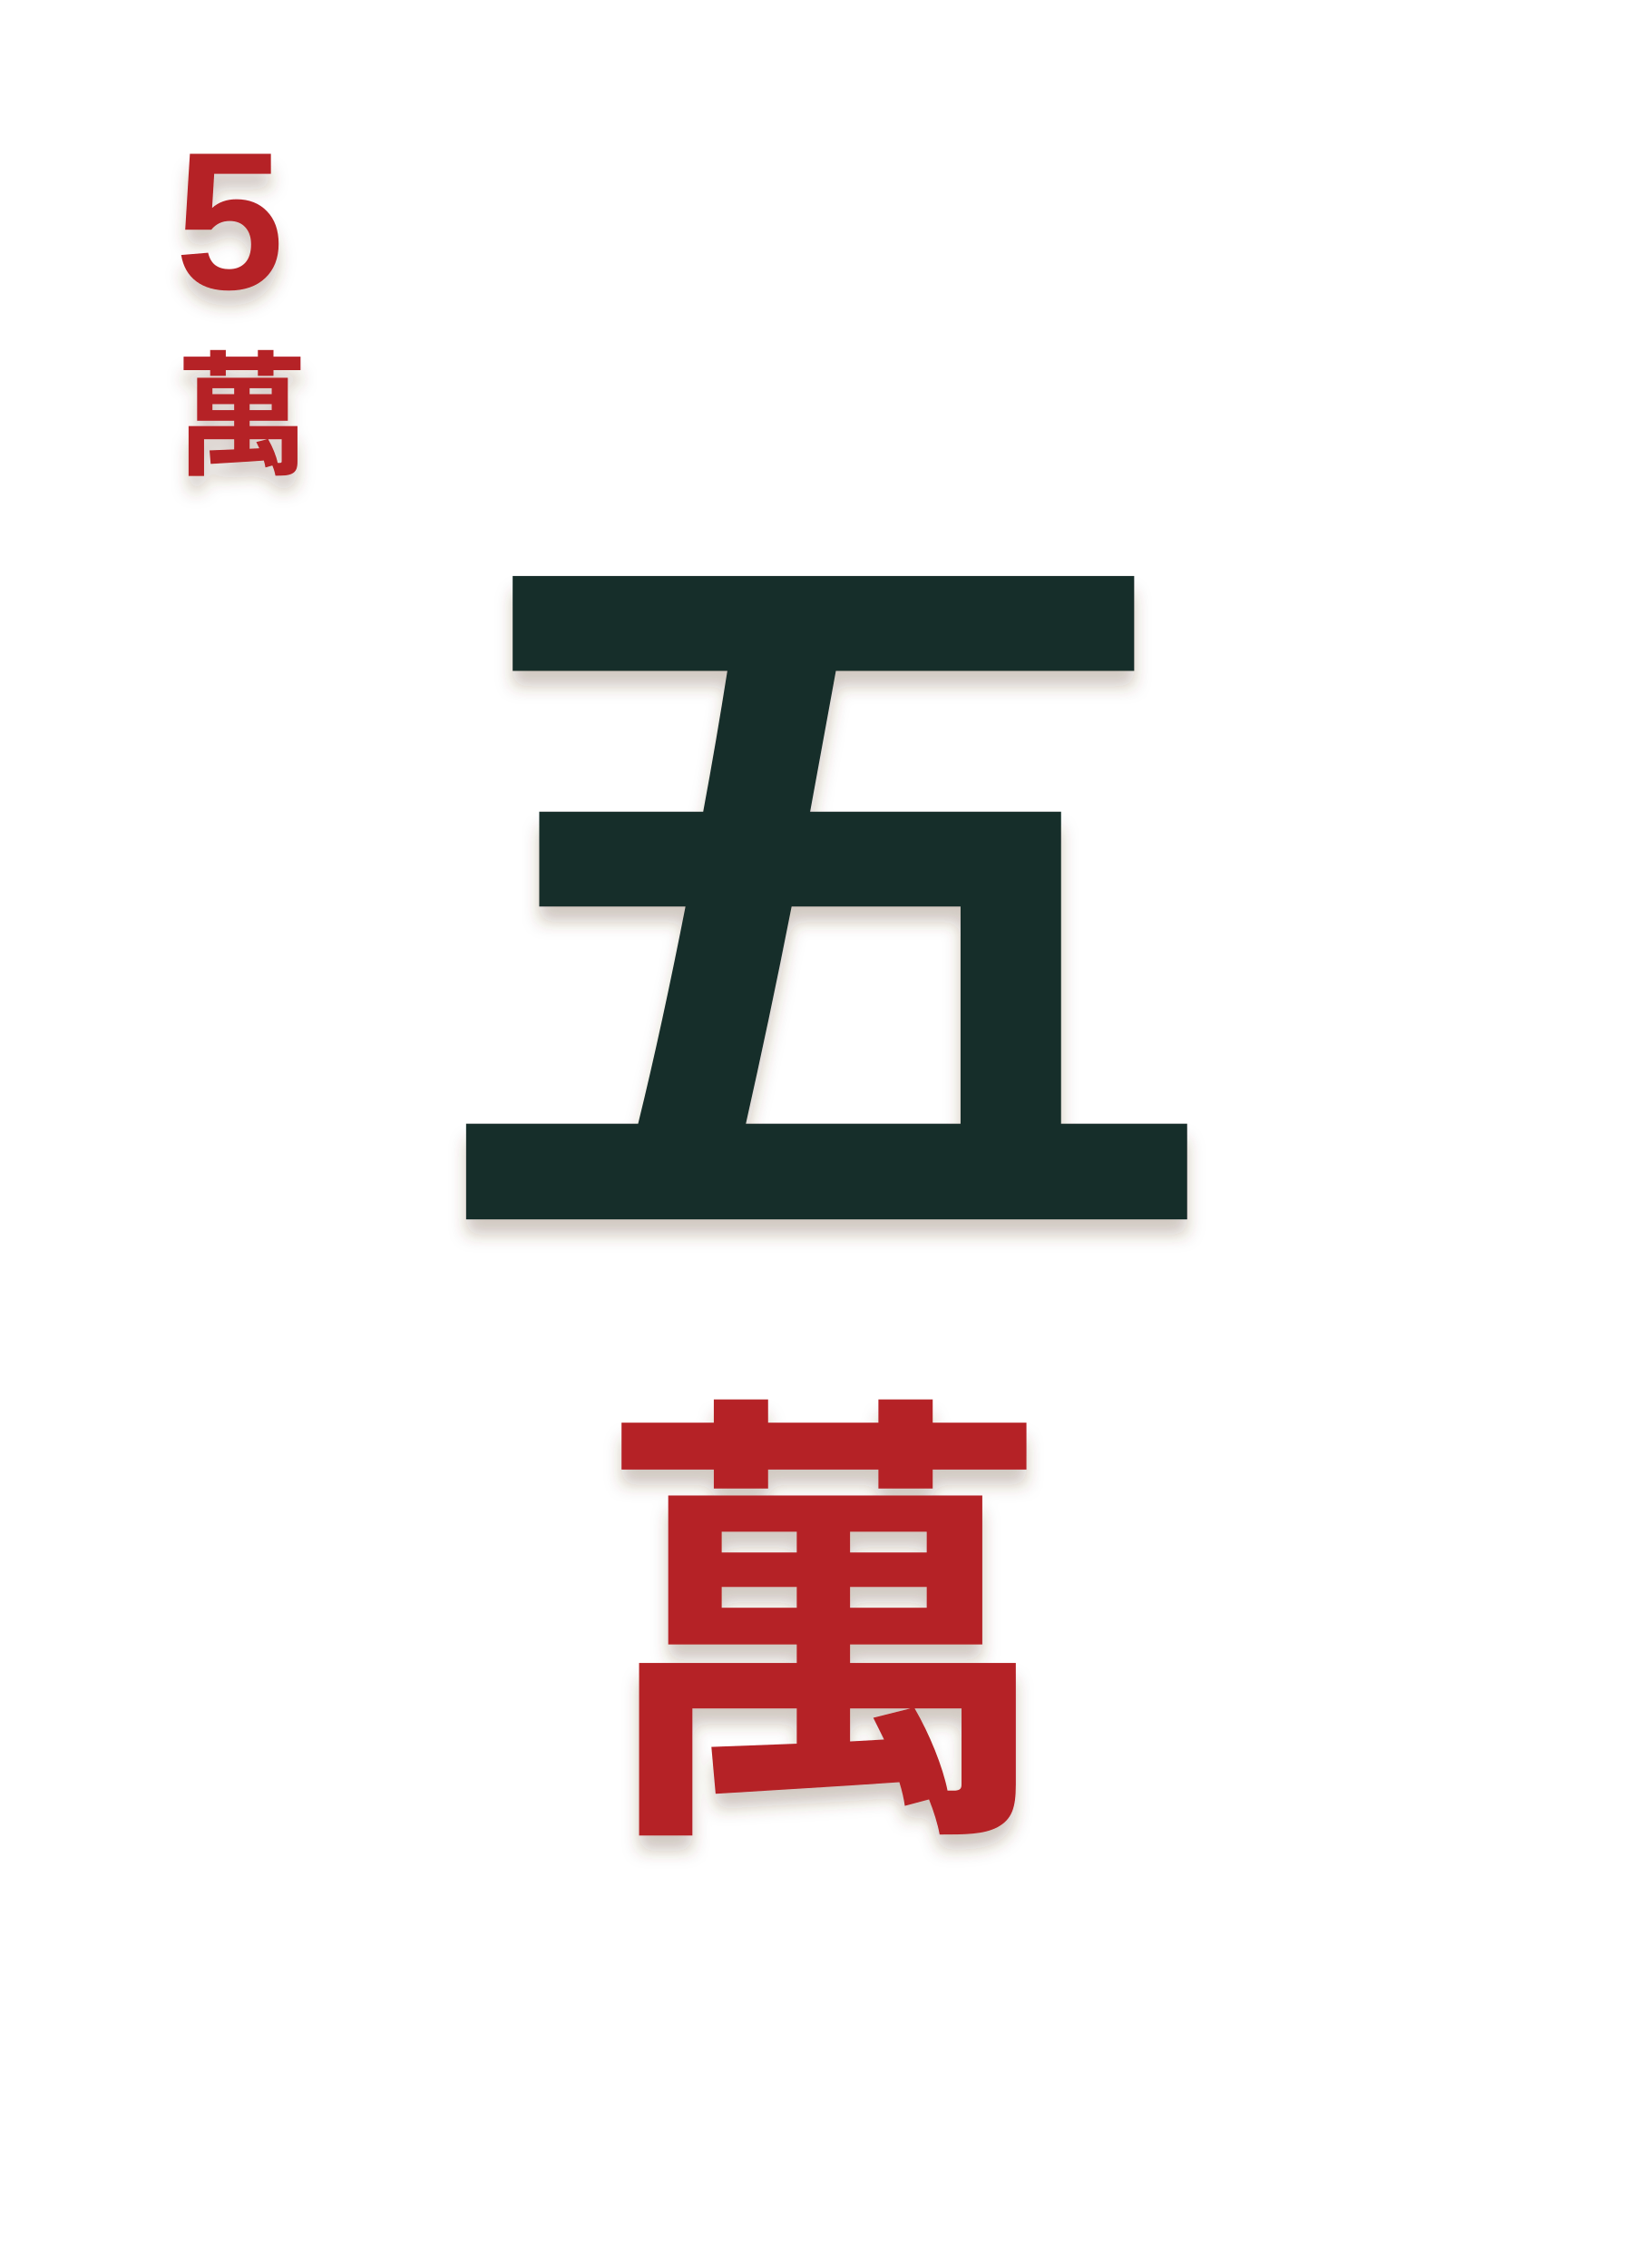
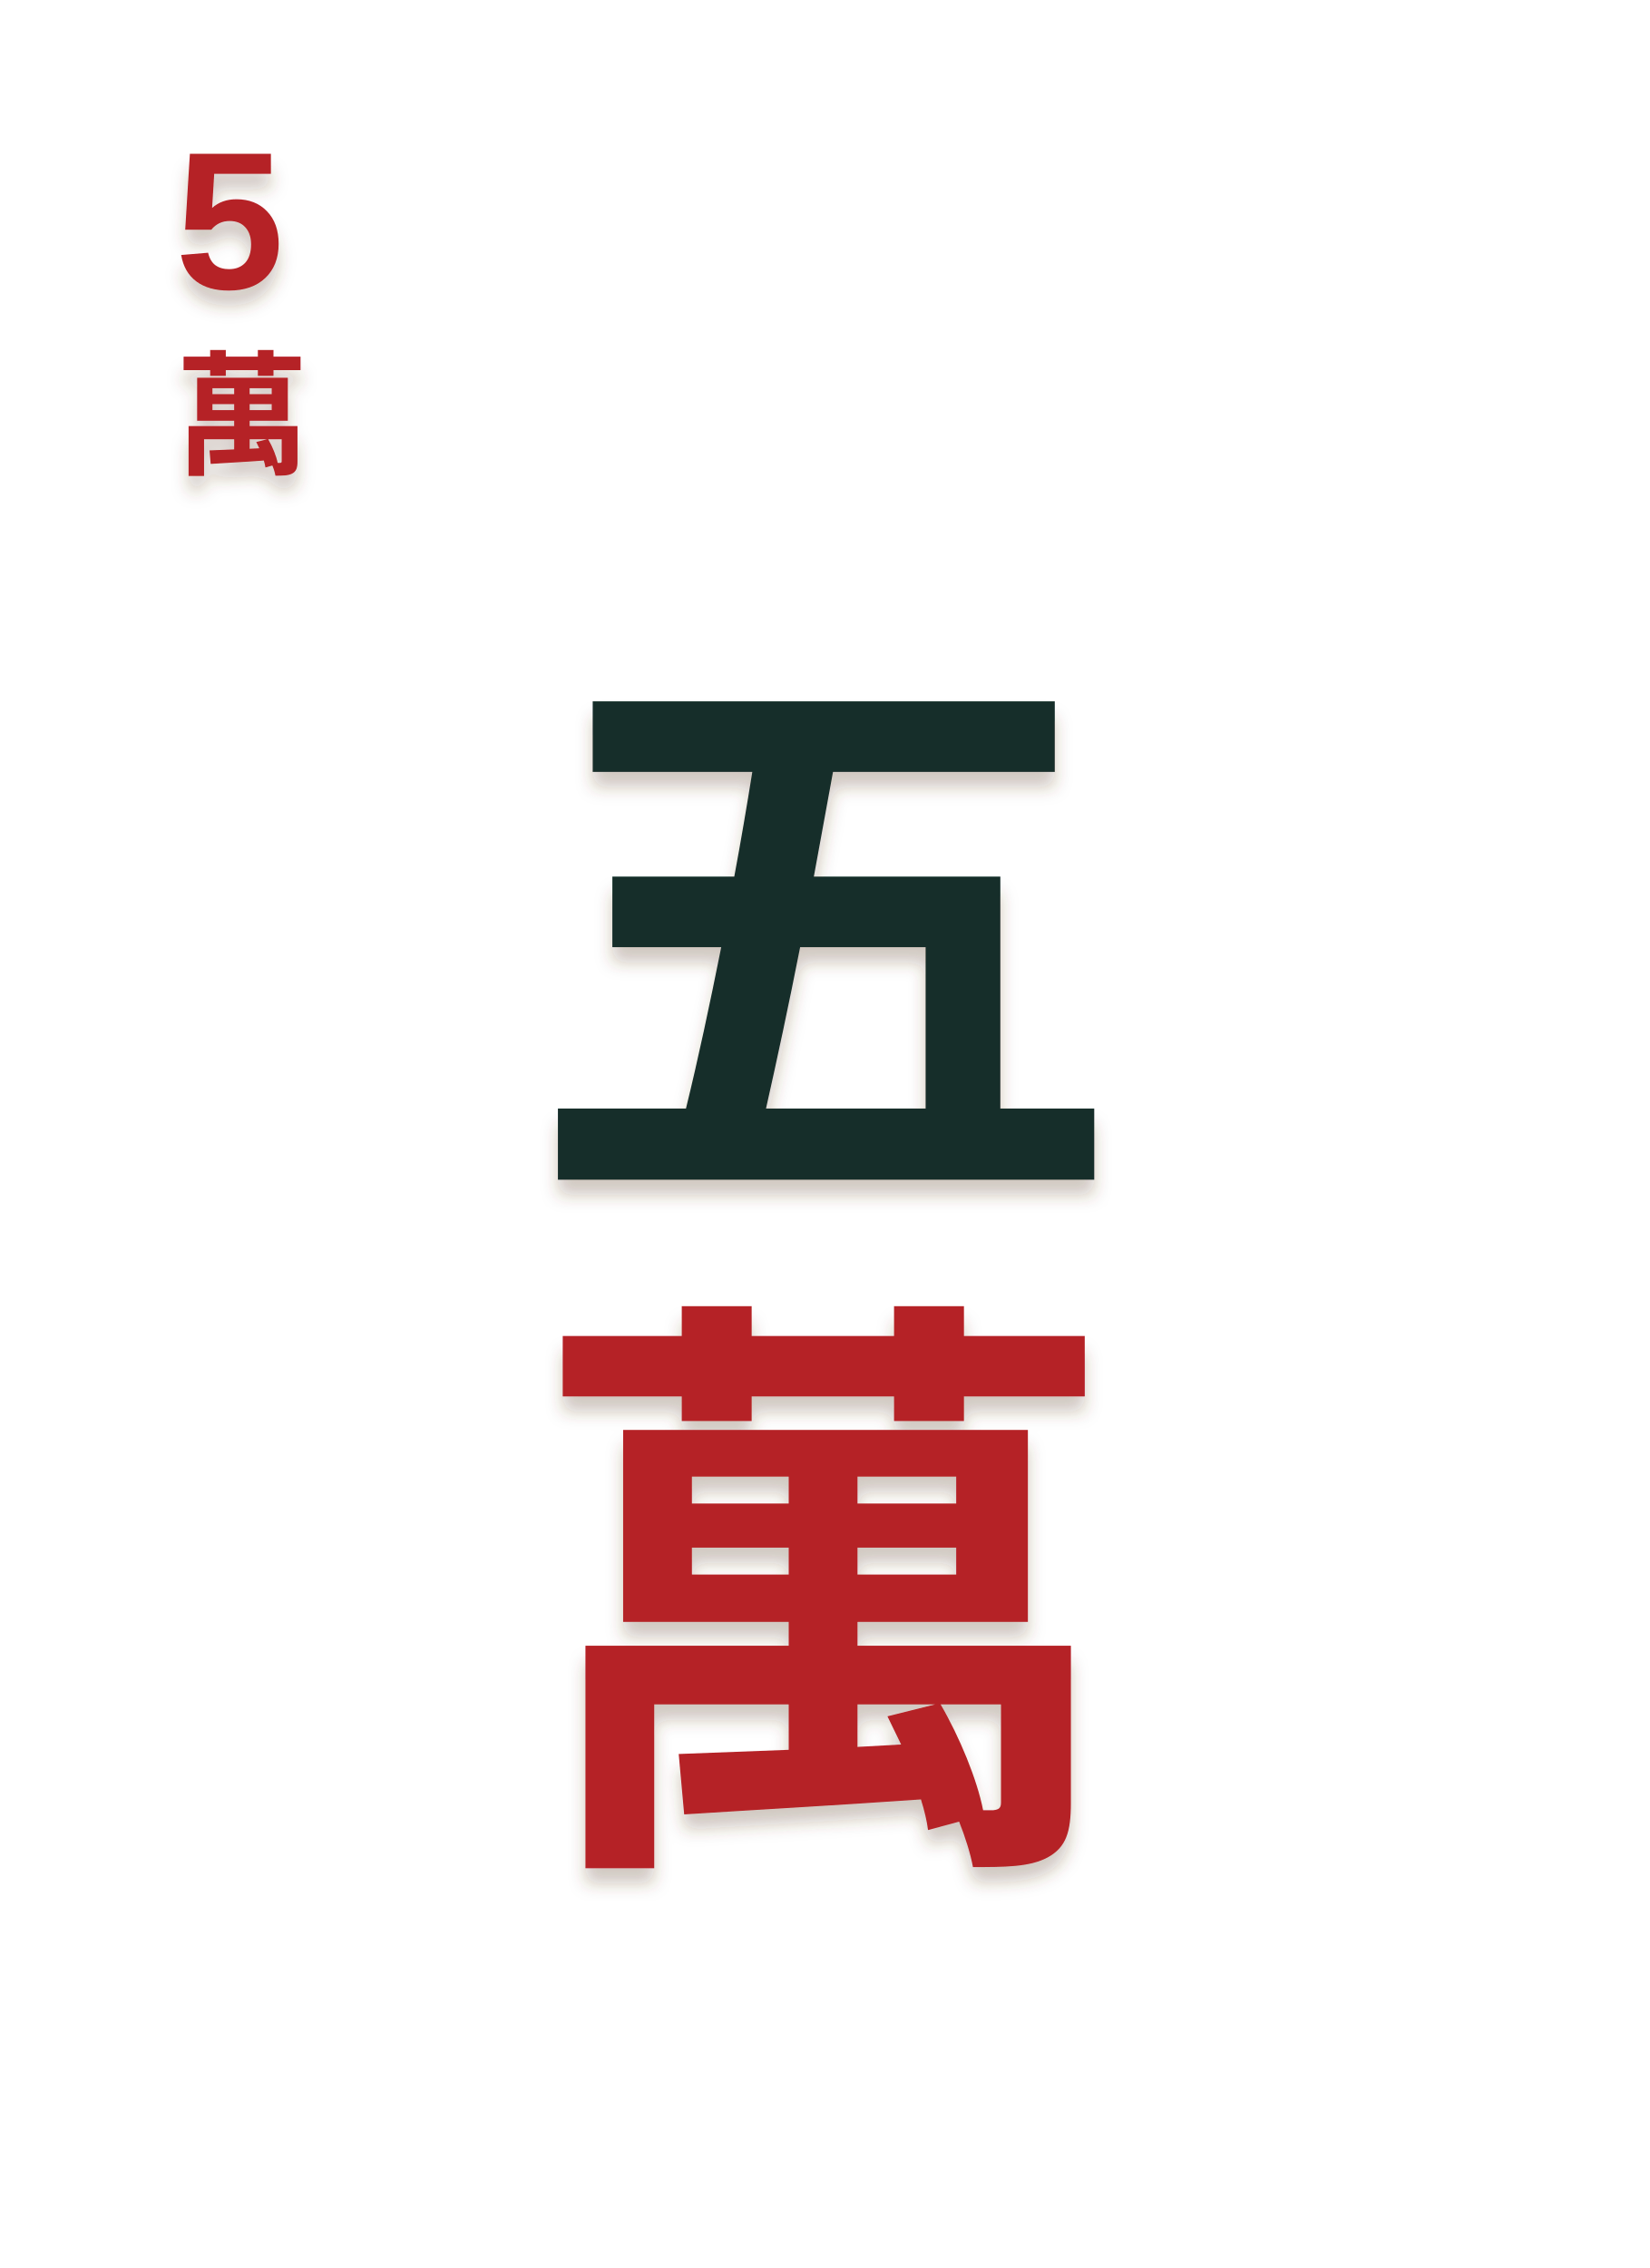
<svg xmlns="http://www.w3.org/2000/svg" viewBox="0 0 160 220">
  <defs>
    <filter id="soft">
      <feDropShadow dx="0" dy="1.5" stdDeviation=".8" flood-color="#5b3b1c" flood-opacity=".28" />
    </filter>
  </defs>
  <g filter="url(#soft)">
    <g font-family="Arial,Noto Sans TC,sans-serif" font-weight="800" fill="#b52227">
      <text x="17" y="28" font-size="19">5</text>
      <text x="17" y="45" font-size="13">萬</text>
    </g>
-     <text x="80" y="115" text-anchor="middle" font-family="Noto Serif TC,Songti TC,serif" font-size="78" font-weight="900" fill="#172d29">五</text>
-     <text x="80" y="174" text-anchor="middle" font-family="Noto Serif TC,Songti TC,serif" font-size="45" font-weight="900" fill="#b52227">萬</text>
+     <text x="80" y="112" text-anchor="middle" font-family="Noto Serif TC,Songti TC,serif" font-size="58" font-weight="900" fill="#172d29">五</text>
+     <text x="80" y="176" text-anchor="middle" font-family="Noto Serif TC,Songti TC,serif" font-size="58" font-weight="900" fill="#b52227">萬</text>
  </g>
</svg>
